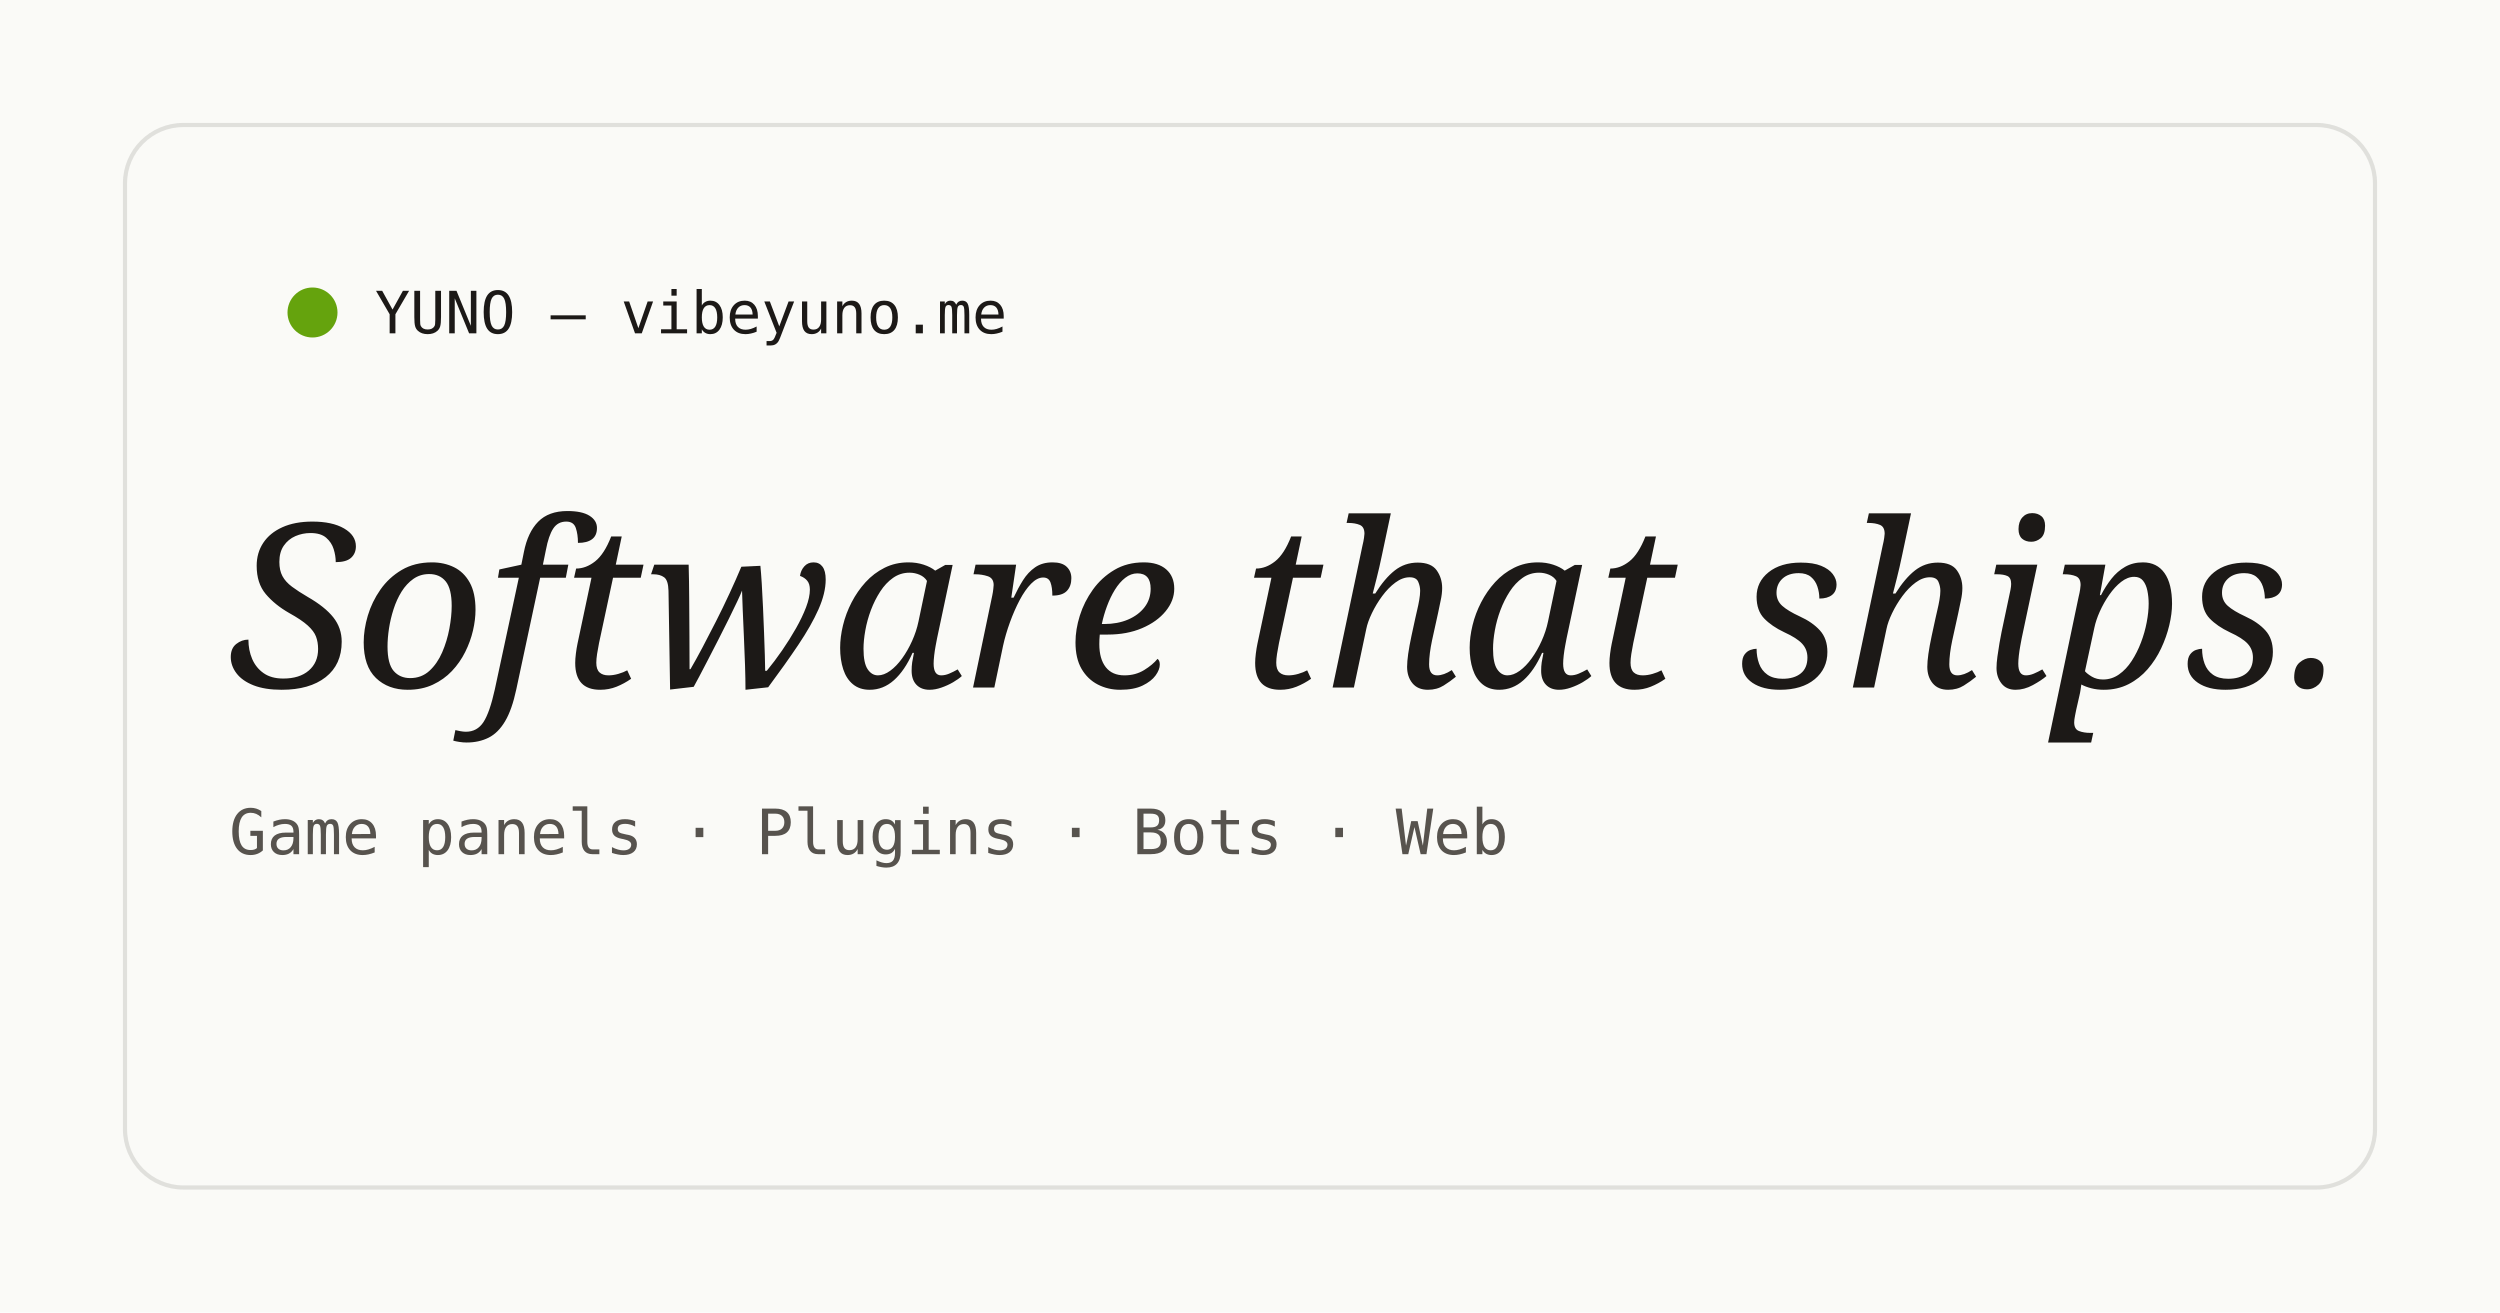
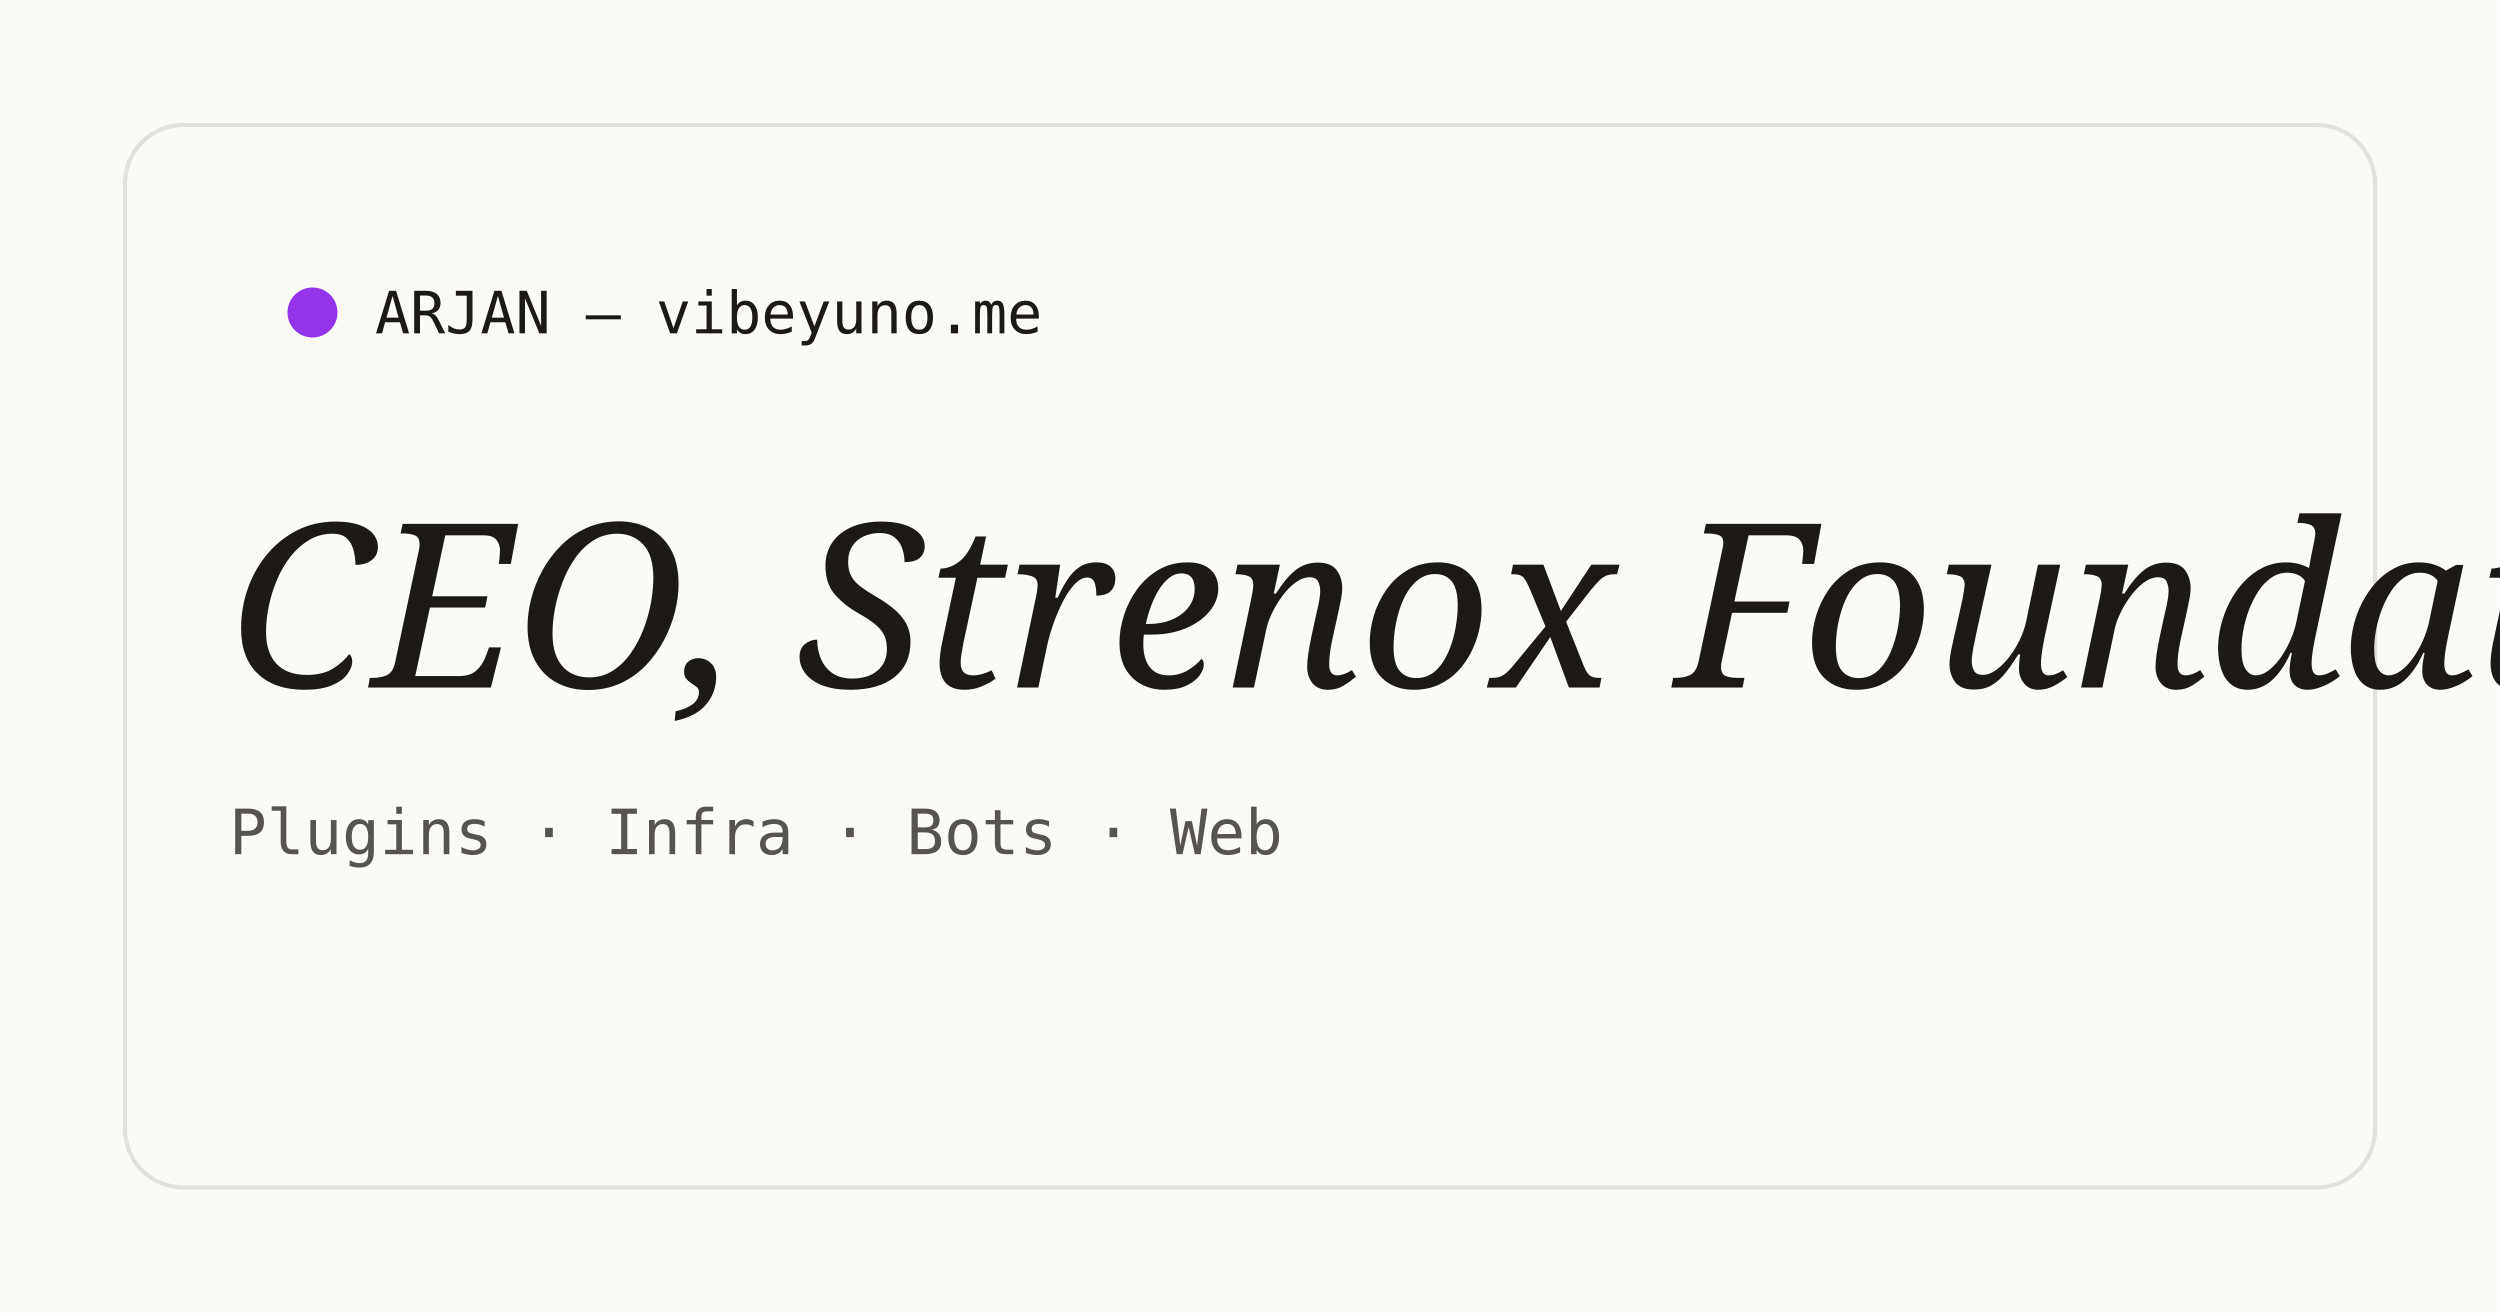
<svg xmlns="http://www.w3.org/2000/svg" width="1200" height="630" viewBox="0 0 1200 630">
  <rect width="1200" height="630" fill="#FAFAF7" />
  <rect x="60" y="60" width="1080" height="510" rx="28" fill="none" stroke="#1C1917" stroke-opacity="0.12" stroke-width="2" />
-   <circle cx="150" cy="150" r="12" fill="#65A30D" />
-   <text x="180" y="160" font-family="monospace" font-size="28" fill="#1C1917">YUNO — vibeyuno.me</text>
-   <text x="110" y="330" font-family="Georgia, serif" font-style="italic" font-size="110" fill="#1C1917">Software that ships.</text>
-   <text x="110" y="410" font-family="monospace" font-size="30" fill="#57534E">Game panels · Plugins · Bots · Web</text>
+   <circle cx="150" cy="150" r="12" fill="#9333EA" />
+   <text x="180" y="160" font-family="monospace" font-size="28" fill="#1C1917">ARJAN — vibeyuno.me</text>
+   <text x="110" y="330" font-family="Georgia, serif" font-style="italic" font-size="110" fill="#1C1917">CEO, Strenox Foundation.</text>
+   <text x="110" y="410" font-family="monospace" font-size="30" fill="#57534E">Plugins · Infra · Bots · Web</text>
</svg>
